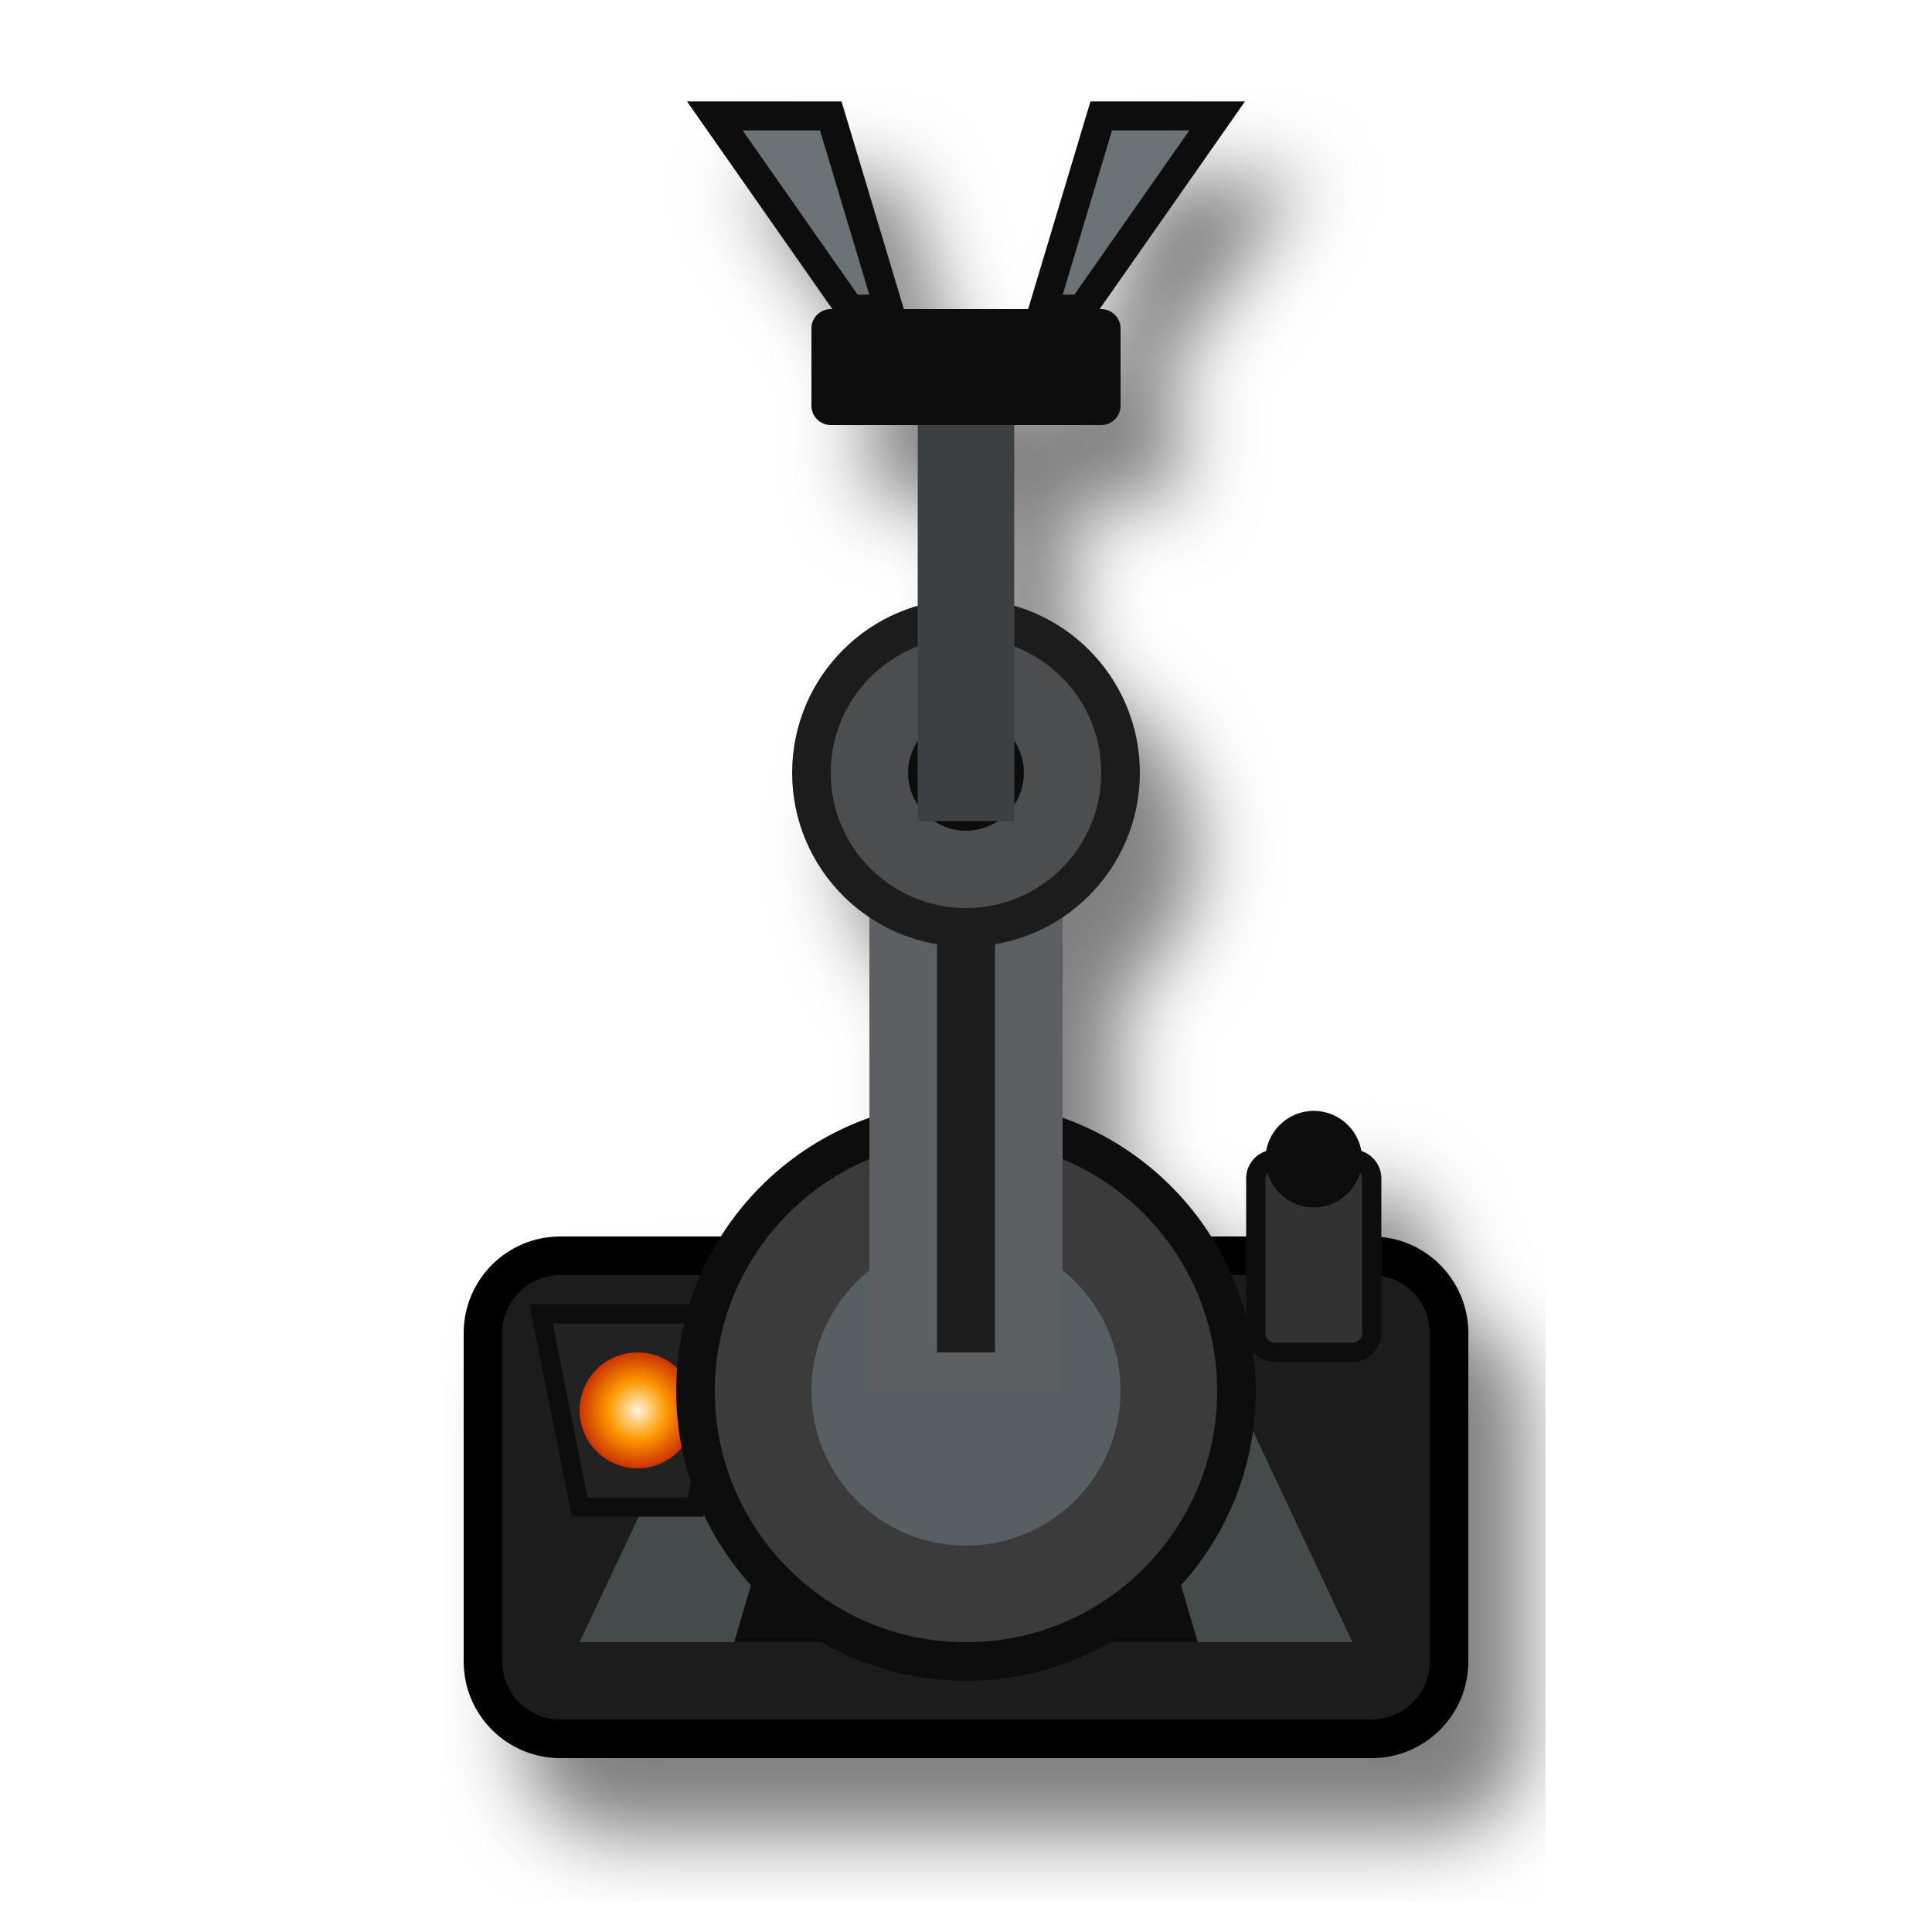
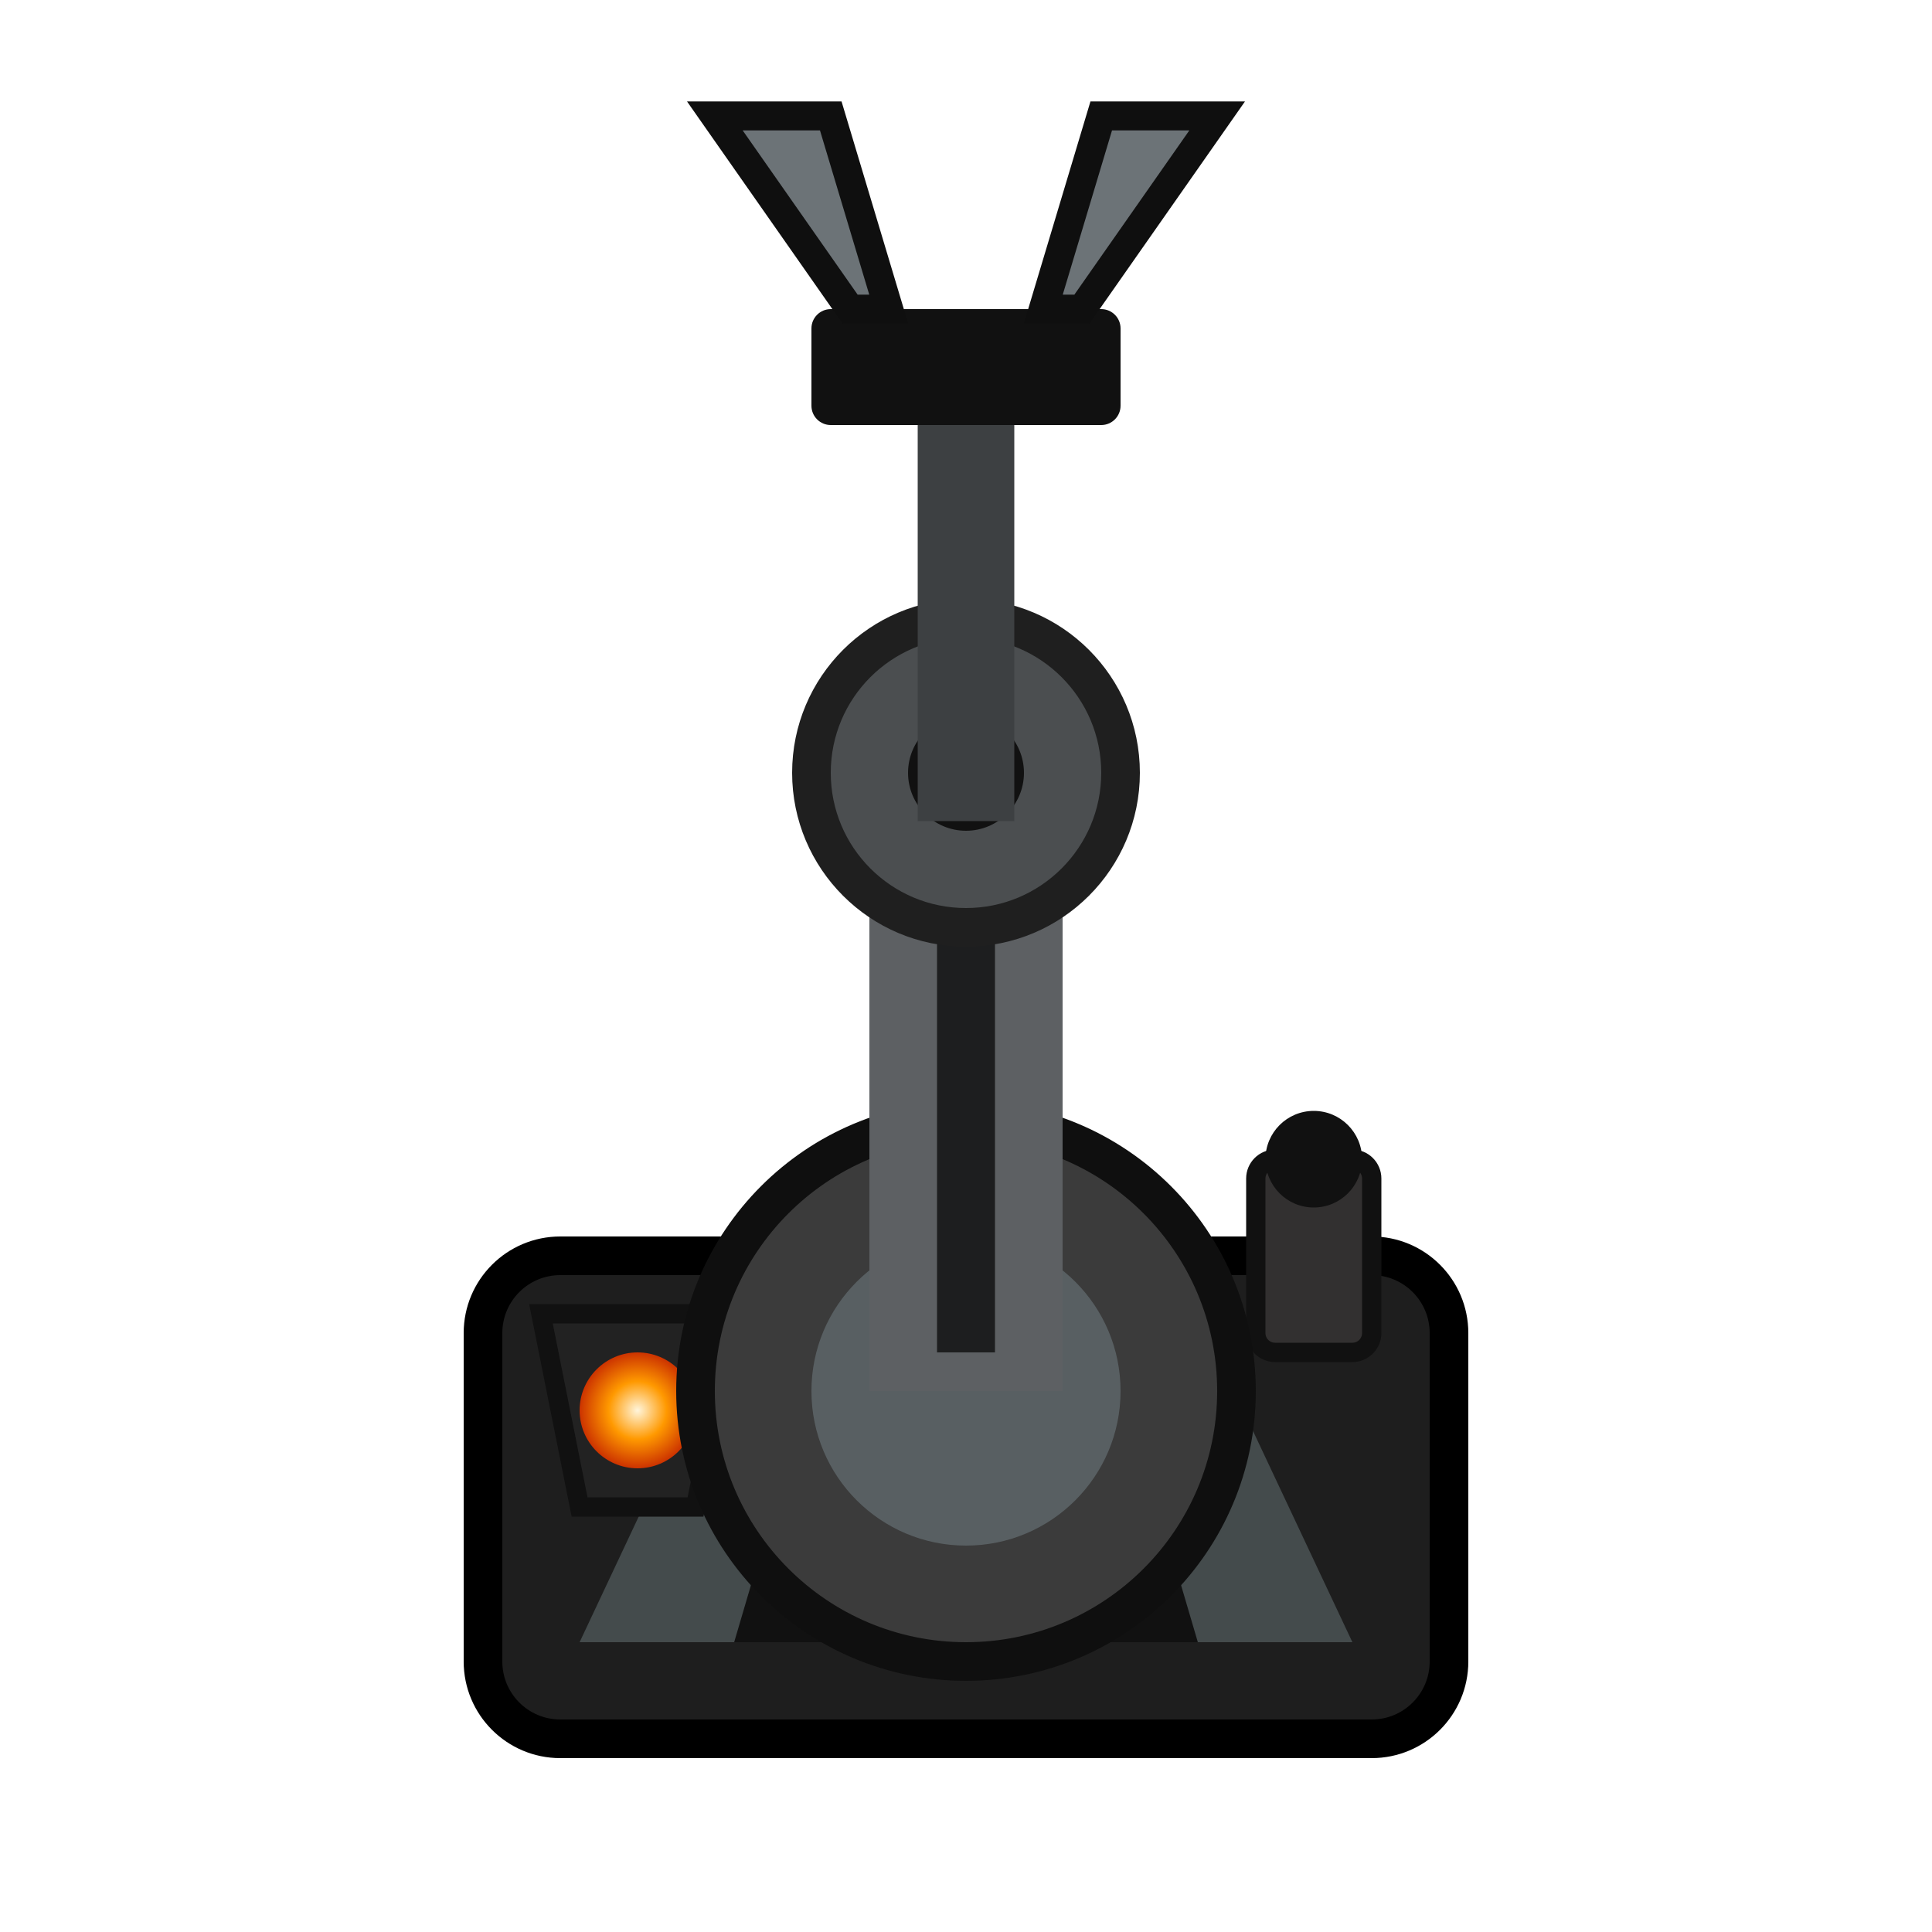
<svg xmlns="http://www.w3.org/2000/svg" viewBox="0 0 100 100" width="200" height="200">
  <defs>
-     <filter id="armShadow">
-       <feDropShadow dx="3" dy="4" stdDeviation="2" flood-color="#000" flood-opacity="0.5" />
-     </filter>
    <radialGradient id="fire">
      <stop offset="0%" stop-color="#fff5db" />
      <stop offset="50%" stop-color="#ff9900" />
      <stop offset="100%" stop-color="#cc3300" />
    </radialGradient>
  </defs>
-   <g filter="url(#armShadow)">
+   <g>
    <rect x="25" y="65" width="50" height="25" rx="4" fill="#1e1e1e" stroke="#000" stroke-width="2" />
    <polygon points="30,85 70,85 62,68 38,68" fill="#444b4c" />
    <polygon points="38,85 62,85 57,68 43,68" fill="#111" />
    <path d="M 28 68 L 38 68 L 36 78 L 30 78 Z" fill="#222" stroke="#111" />
    <circle cx="33" cy="73" r="3" fill="url(#fire)" />
    <rect x="65" y="60" width="6" height="10" fill="#323030" stroke="#111" rx="1" />
    <circle cx="68" cy="60" r="2.5" fill="#111" />
    <circle cx="50" cy="72" r="14" fill="#3b3b3b" stroke="#0f0f0f" stroke-width="2" />
    <circle cx="50" cy="72" r="8" fill="#585f62" />
    <line x1="50" y1="72" x2="50" y2="40" stroke="#5d6063" stroke-width="10" stroke-linecap="butt" />
    <line x1="50" y1="70" x2="50" y2="42" stroke="#1d1e1f" stroke-width="3" />
    <circle cx="50" cy="40" r="8" fill="#4b4e50" stroke="#1f1f1f" stroke-width="2" />
    <circle cx="50" cy="40" r="3" fill="#111" />
    <line x1="50" y1="40" x2="50" y2="20" stroke="#3d4042" stroke-width="5" stroke-linecap="square" />
    <rect x="42" y="16" width="16" height="6" rx="1" fill="#111" />
    <path d="M 44 16 L 37 6 L 43 6 L 46 16 Z" fill="#6c7377" stroke="#0f0f0f" stroke-width="1.5" />
    <path d="M 56 16 L 63 6 L 57 6 L 54 16 Z" fill="#6c7377" stroke="#0f0f0f" stroke-width="1.5" />
  </g>
</svg>
